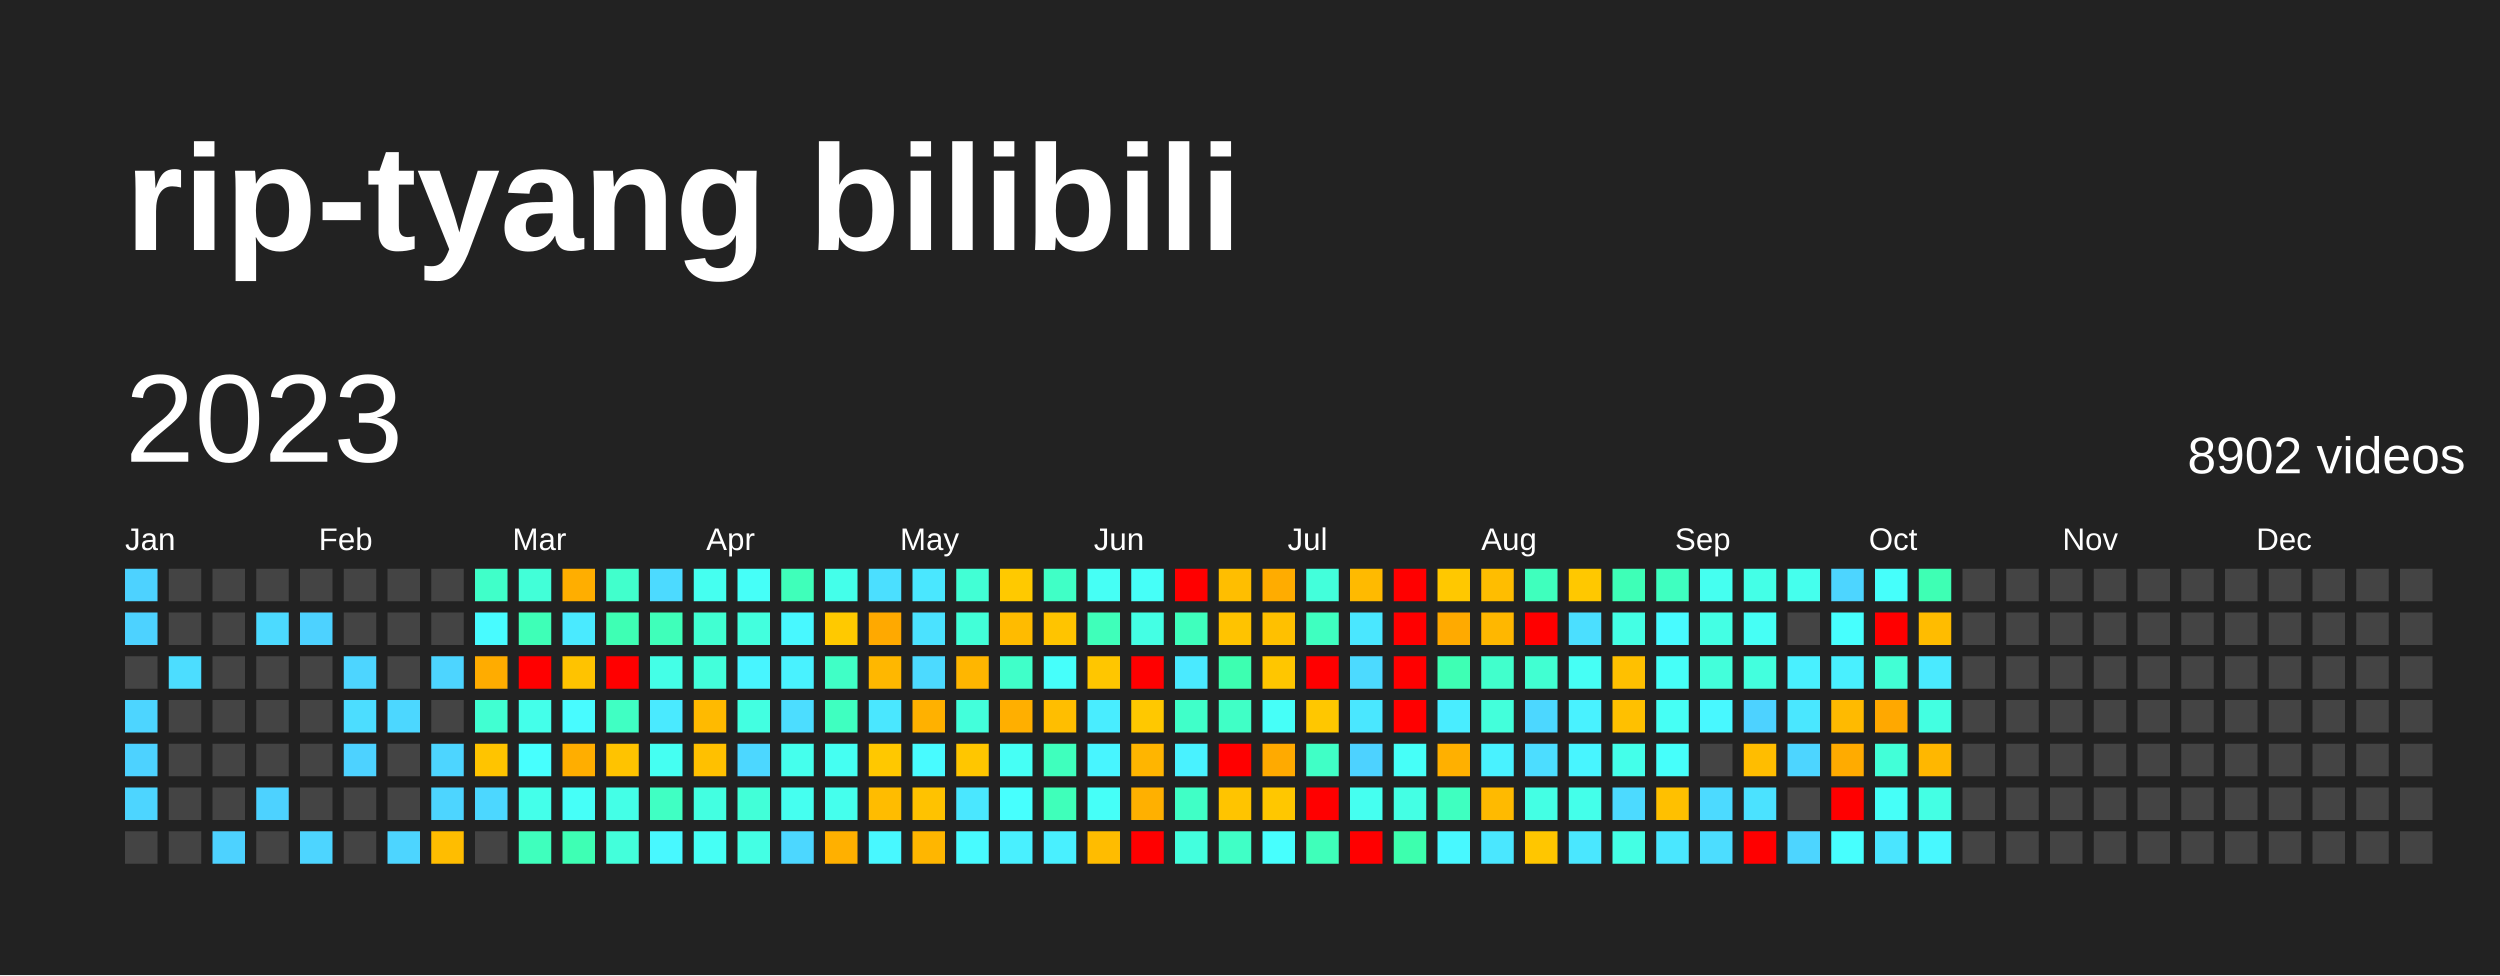
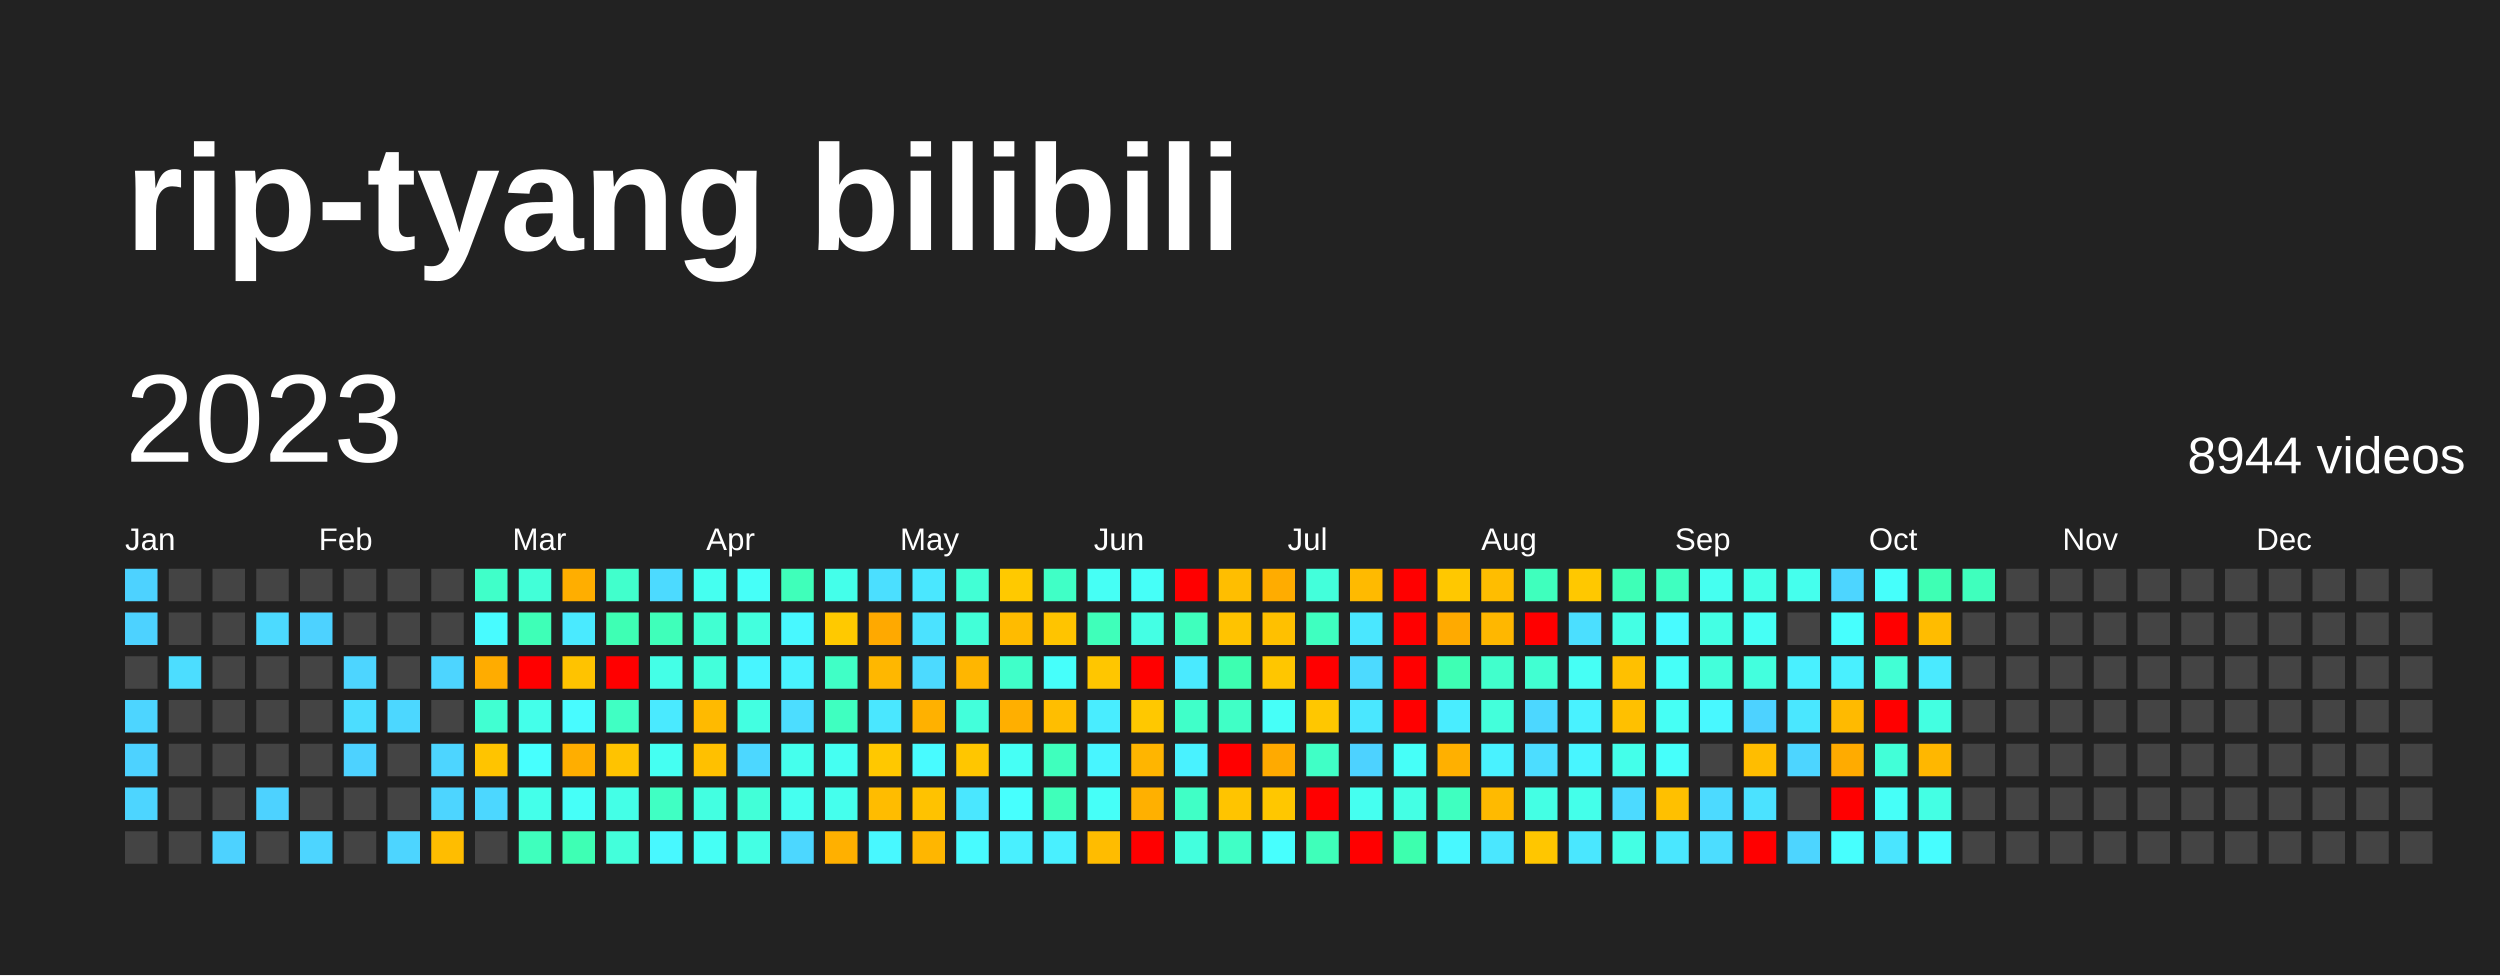
<svg xmlns="http://www.w3.org/2000/svg" baseProfile="full" height="78mm" version="1.1" viewBox="0,0,200,78" width="200mm">
  <defs />
  <rect fill="#222222" height="78" width="200" x="0" y="0" />
  <text fill="#FFFFFF" style="font-size:12px; font-family:Arial; font-weight:bold;" x="10" y="20">rip-tyang bilibili</text>
  <text dominant-baseline="hanging" fill="#FFFFFF" style="font-size:10.0px; font-family:Arial;" x="10" y="30">2023</text>
-   <text dominant-baseline="hanging" fill="#FFFFFF" style="font-size:4.125px; font-family:Arial;" x="175" y="35">8902 videos</text>
+   <text dominant-baseline="hanging" fill="#FFFFFF" style="font-size:4.125px; font-family:Arial;" x="175" y="35">8944 videos</text>
  <text fill="#FFFFFF" style="font-size:2.5px; font-family:Arial" x="10.0" y="44">Jan</text>
  <text fill="#FFFFFF" style="font-size:2.5px; font-family:Arial" x="25.5" y="44">Feb</text>
  <text fill="#FFFFFF" style="font-size:2.5px; font-family:Arial" x="41.0" y="44">Mar</text>
  <text fill="#FFFFFF" style="font-size:2.5px; font-family:Arial" x="56.5" y="44">Apr</text>
  <text fill="#FFFFFF" style="font-size:2.5px; font-family:Arial" x="72.0" y="44">May</text>
  <text fill="#FFFFFF" style="font-size:2.5px; font-family:Arial" x="87.5" y="44">Jun</text>
  <text fill="#FFFFFF" style="font-size:2.5px; font-family:Arial" x="103.0" y="44">Jul</text>
  <text fill="#FFFFFF" style="font-size:2.5px; font-family:Arial" x="118.5" y="44">Aug</text>
  <text fill="#FFFFFF" style="font-size:2.5px; font-family:Arial" x="134.0" y="44">Sep</text>
  <text fill="#FFFFFF" style="font-size:2.5px; font-family:Arial" x="149.5" y="44">Oct</text>
  <text fill="#FFFFFF" style="font-size:2.5px; font-family:Arial" x="165.0" y="44">Nov</text>
  <text fill="#FFFFFF" style="font-size:2.5px; font-family:Arial" x="180.5" y="44">Dec</text>
  <rect fill="#4dd2ff" height="2.6" width="2.6" x="10.0" y="45.5" />
  <rect fill="#4dd2ff" height="2.6" width="2.6" x="10.0" y="49.0" />
  <rect fill="#444444" height="2.6" width="2.6" x="10.0" y="52.5" />
  <rect fill="#4dd5ff" height="2.6" width="2.6" x="10.0" y="56.0" />
  <rect fill="#4dd2ff" height="2.6" width="2.6" x="10.0" y="59.5" />
  <rect fill="#4dd5ff" height="2.6" width="2.6" x="10.0" y="63.0" />
  <rect fill="#444444" height="2.6" width="2.6" x="10.0" y="66.5" />
  <rect fill="#444444" height="2.6" width="2.6" x="13.5" y="45.5" />
  <rect fill="#444444" height="2.6" width="2.6" x="13.5" y="49.0" />
  <rect fill="#4cddff" height="2.6" width="2.6" x="13.5" y="52.5" />
  <rect fill="#444444" height="2.6" width="2.6" x="13.5" y="56.0" />
  <rect fill="#444444" height="2.6" width="2.6" x="13.5" y="59.5" />
  <rect fill="#444444" height="2.6" width="2.6" x="13.5" y="63.0" />
  <rect fill="#444444" height="2.6" width="2.6" x="13.5" y="66.5" />
  <rect fill="#444444" height="2.6" width="2.6" x="17.0" y="45.5" />
  <rect fill="#444444" height="2.6" width="2.6" x="17.0" y="49.0" />
  <rect fill="#444444" height="2.6" width="2.6" x="17.0" y="52.5" />
  <rect fill="#444444" height="2.6" width="2.6" x="17.0" y="56.0" />
  <rect fill="#444444" height="2.6" width="2.6" x="17.0" y="59.5" />
  <rect fill="#444444" height="2.6" width="2.6" x="17.0" y="63.0" />
  <rect fill="#4dd2ff" height="2.6" width="2.6" x="17.0" y="66.5" />
  <rect fill="#444444" height="2.6" width="2.6" x="20.5" y="45.5" />
  <rect fill="#4cdaff" height="2.6" width="2.6" x="20.5" y="49.0" />
  <rect fill="#444444" height="2.6" width="2.6" x="20.5" y="52.5" />
  <rect fill="#444444" height="2.6" width="2.6" x="20.5" y="56.0" />
  <rect fill="#444444" height="2.6" width="2.6" x="20.5" y="59.5" />
  <rect fill="#4dd2ff" height="2.6" width="2.6" x="20.5" y="63.0" />
  <rect fill="#444444" height="2.6" width="2.6" x="20.5" y="66.5" />
  <rect fill="#444444" height="2.6" width="2.6" x="24.0" y="45.5" />
  <rect fill="#4dd2ff" height="2.6" width="2.6" x="24.0" y="49.0" />
  <rect fill="#444444" height="2.6" width="2.6" x="24.0" y="52.5" />
  <rect fill="#444444" height="2.6" width="2.6" x="24.0" y="56.0" />
  <rect fill="#444444" height="2.6" width="2.6" x="24.0" y="59.5" />
  <rect fill="#444444" height="2.6" width="2.6" x="24.0" y="63.0" />
  <rect fill="#4dd5ff" height="2.6" width="2.6" x="24.0" y="66.5" />
  <rect fill="#444444" height="2.6" width="2.6" x="27.5" y="45.5" />
  <rect fill="#444444" height="2.6" width="2.6" x="27.5" y="49.0" />
  <rect fill="#4dd5ff" height="2.6" width="2.6" x="27.5" y="52.5" />
  <rect fill="#4cddff" height="2.6" width="2.6" x="27.5" y="56.0" />
  <rect fill="#4dd2ff" height="2.6" width="2.6" x="27.5" y="59.5" />
  <rect fill="#444444" height="2.6" width="2.6" x="27.5" y="63.0" />
  <rect fill="#444444" height="2.6" width="2.6" x="27.5" y="66.5" />
  <rect fill="#444444" height="2.6" width="2.6" x="31.0" y="45.5" />
  <rect fill="#444444" height="2.6" width="2.6" x="31.0" y="49.0" />
  <rect fill="#444444" height="2.6" width="2.6" x="31.0" y="52.5" />
  <rect fill="#4cd7ff" height="2.6" width="2.6" x="31.0" y="56.0" />
  <rect fill="#444444" height="2.6" width="2.6" x="31.0" y="59.5" />
  <rect fill="#444444" height="2.6" width="2.6" x="31.0" y="63.0" />
  <rect fill="#4dd5ff" height="2.6" width="2.6" x="31.0" y="66.5" />
  <rect fill="#444444" height="2.6" width="2.6" x="34.5" y="45.5" />
  <rect fill="#444444" height="2.6" width="2.6" x="34.5" y="49.0" />
  <rect fill="#4dd5ff" height="2.6" width="2.6" x="34.5" y="52.5" />
  <rect fill="#444444" height="2.6" width="2.6" x="34.5" y="56.0" />
  <rect fill="#4dd5ff" height="2.6" width="2.6" x="34.5" y="59.5" />
  <rect fill="#4dd5ff" height="2.6" width="2.6" x="34.5" y="63.0" />
  <rect fill="#ffbd00" height="2.6" width="2.6" x="34.5" y="66.5" />
  <rect fill="#40ffc9" height="2.6" width="2.6" x="38.0" y="45.5" />
  <rect fill="#48fbff" height="2.6" width="2.6" x="38.0" y="49.0" />
  <rect fill="#ffac00" height="2.6" width="2.6" x="38.0" y="52.5" />
  <rect fill="#41ffd2" height="2.6" width="2.6" x="38.0" y="56.0" />
  <rect fill="#ffc400" height="2.6" width="2.6" x="38.0" y="59.5" />
  <rect fill="#4cd7ff" height="2.6" width="2.6" x="38.0" y="63.0" />
  <rect fill="#444444" height="2.6" width="2.6" x="38.0" y="66.5" />
  <rect fill="#42ffd8" height="2.6" width="2.6" x="41.5" y="45.5" />
  <rect fill="#3effb7" height="2.6" width="2.6" x="41.5" y="49.0" />
  <rect fill="red" height="2.6" width="2.6" x="41.5" y="52.5" />
  <rect fill="#44ffea" height="2.6" width="2.6" x="41.5" y="56.0" />
  <rect fill="#47fffe" height="2.6" width="2.6" x="41.5" y="59.5" />
  <rect fill="#44ffea" height="2.6" width="2.6" x="41.5" y="63.0" />
  <rect fill="#3fffbd" height="2.6" width="2.6" x="41.5" y="66.5" />
  <rect fill="#ffae00" height="2.6" width="2.6" x="45.0" y="45.5" />
  <rect fill="#4aeaff" height="2.6" width="2.6" x="45.0" y="49.0" />
  <rect fill="#ffc300" height="2.6" width="2.6" x="45.0" y="52.5" />
  <rect fill="#48fbff" height="2.6" width="2.6" x="45.0" y="56.0" />
  <rect fill="#ffae00" height="2.6" width="2.6" x="45.0" y="59.5" />
  <rect fill="#46fff8" height="2.6" width="2.6" x="45.0" y="63.0" />
  <rect fill="#3effb4" height="2.6" width="2.6" x="45.0" y="66.5" />
  <rect fill="#41ffcc" height="2.6" width="2.6" x="48.5" y="45.5" />
  <rect fill="#3effb4" height="2.6" width="2.6" x="48.5" y="49.0" />
  <rect fill="red" height="2.6" width="2.6" x="48.5" y="52.5" />
  <rect fill="#40ffc3" height="2.6" width="2.6" x="48.5" y="56.0" />
  <rect fill="#ffc300" height="2.6" width="2.6" x="48.5" y="59.5" />
  <rect fill="#44ffe7" height="2.6" width="2.6" x="48.5" y="63.0" />
  <rect fill="#43ffdb" height="2.6" width="2.6" x="48.5" y="66.5" />
  <rect fill="#4cdaff" height="2.6" width="2.6" x="52.0" y="45.5" />
  <rect fill="#3fffba" height="2.6" width="2.6" x="52.0" y="49.0" />
  <rect fill="#44ffe7" height="2.6" width="2.6" x="52.0" y="52.5" />
  <rect fill="#4aeaff" height="2.6" width="2.6" x="52.0" y="56.0" />
  <rect fill="#45fff2" height="2.6" width="2.6" x="52.0" y="59.5" />
  <rect fill="#40ffc3" height="2.6" width="2.6" x="52.0" y="63.0" />
  <rect fill="#48f8ff" height="2.6" width="2.6" x="52.0" y="66.5" />
  <rect fill="#45fff0" height="2.6" width="2.6" x="55.5" y="45.5" />
  <rect fill="#41ffd2" height="2.6" width="2.6" x="55.5" y="49.0" />
  <rect fill="#43ffdb" height="2.6" width="2.6" x="55.5" y="52.5" />
  <rect fill="#ffba00" height="2.6" width="2.6" x="55.5" y="56.0" />
  <rect fill="#ffc000" height="2.6" width="2.6" x="55.5" y="59.5" />
  <rect fill="#43ffe1" height="2.6" width="2.6" x="55.5" y="63.0" />
  <rect fill="#46fff5" height="2.6" width="2.6" x="55.5" y="66.5" />
  <rect fill="#46fff8" height="2.6" width="2.6" x="59.0" y="45.5" />
  <rect fill="#43ffde" height="2.6" width="2.6" x="59.0" y="49.0" />
  <rect fill="#48f5ff" height="2.6" width="2.6" x="59.0" y="52.5" />
  <rect fill="#43ffe1" height="2.6" width="2.6" x="59.0" y="56.0" />
  <rect fill="#4cd7ff" height="2.6" width="2.6" x="59.0" y="59.5" />
  <rect fill="#42ffd8" height="2.6" width="2.6" x="59.0" y="63.0" />
  <rect fill="#44ffe4" height="2.6" width="2.6" x="59.0" y="66.5" />
  <rect fill="#3fffba" height="2.6" width="2.6" x="62.5" y="45.5" />
  <rect fill="#48f8ff" height="2.6" width="2.6" x="62.5" y="49.0" />
  <rect fill="#49f2ff" height="2.6" width="2.6" x="62.5" y="52.5" />
  <rect fill="#4cddff" height="2.6" width="2.6" x="62.5" y="56.0" />
  <rect fill="#45ffed" height="2.6" width="2.6" x="62.5" y="59.5" />
  <rect fill="#45fff0" height="2.6" width="2.6" x="62.5" y="63.0" />
  <rect fill="#4cd7ff" height="2.6" width="2.6" x="62.5" y="66.5" />
  <rect fill="#44ffea" height="2.6" width="2.6" x="66.0" y="45.5" />
  <rect fill="#ffc900" height="2.6" width="2.6" x="66.0" y="49.0" />
  <rect fill="#40ffc6" height="2.6" width="2.6" x="66.0" y="52.5" />
  <rect fill="#3fffc0" height="2.6" width="2.6" x="66.0" y="56.0" />
  <rect fill="#45fff2" height="2.6" width="2.6" x="66.0" y="59.5" />
  <rect fill="#45ffed" height="2.6" width="2.6" x="66.0" y="63.0" />
  <rect fill="#ffb000" height="2.6" width="2.6" x="66.0" y="66.5" />
  <rect fill="#4bdfff" height="2.6" width="2.6" x="69.5" y="45.5" />
  <rect fill="#ffa900" height="2.6" width="2.6" x="69.5" y="49.0" />
  <rect fill="#ffb700" height="2.6" width="2.6" x="69.5" y="52.5" />
  <rect fill="#4ae7ff" height="2.6" width="2.6" x="69.5" y="56.0" />
  <rect fill="#ffc800" height="2.6" width="2.6" x="69.5" y="59.5" />
  <rect fill="#ffbc00" height="2.6" width="2.6" x="69.5" y="63.0" />
  <rect fill="#48f8ff" height="2.6" width="2.6" x="69.5" y="66.5" />
  <rect fill="#4ae7ff" height="2.6" width="2.6" x="73.0" y="45.5" />
  <rect fill="#4be2ff" height="2.6" width="2.6" x="73.0" y="49.0" />
  <rect fill="#4cdaff" height="2.6" width="2.6" x="73.0" y="52.5" />
  <rect fill="#ffb100" height="2.6" width="2.6" x="73.0" y="56.0" />
  <rect fill="#48fbff" height="2.6" width="2.6" x="73.0" y="59.5" />
  <rect fill="#ffc200" height="2.6" width="2.6" x="73.0" y="63.0" />
  <rect fill="#ffb600" height="2.6" width="2.6" x="73.0" y="66.5" />
  <rect fill="#42ffd5" height="2.6" width="2.6" x="76.5" y="45.5" />
  <rect fill="#42ffd8" height="2.6" width="2.6" x="76.5" y="49.0" />
  <rect fill="#ffb600" height="2.6" width="2.6" x="76.5" y="52.5" />
  <rect fill="#43ffdb" height="2.6" width="2.6" x="76.5" y="56.0" />
  <rect fill="#ffc600" height="2.6" width="2.6" x="76.5" y="59.5" />
  <rect fill="#4ae7ff" height="2.6" width="2.6" x="76.5" y="63.0" />
  <rect fill="#48fbff" height="2.6" width="2.6" x="76.5" y="66.5" />
  <rect fill="#ffc900" height="2.6" width="2.6" x="80.0" y="45.5" />
  <rect fill="#ffbb00" height="2.6" width="2.6" x="80.0" y="49.0" />
  <rect fill="#40ffc9" height="2.6" width="2.6" x="80.0" y="52.5" />
  <rect fill="#ffaf00" height="2.6" width="2.6" x="80.0" y="56.0" />
  <rect fill="#46fff5" height="2.6" width="2.6" x="80.0" y="59.5" />
  <rect fill="#47fffe" height="2.6" width="2.6" x="80.0" y="63.0" />
  <rect fill="#49f0ff" height="2.6" width="2.6" x="80.0" y="66.5" />
  <rect fill="#40ffc6" height="2.6" width="2.6" x="83.5" y="45.5" />
  <rect fill="#ffc400" height="2.6" width="2.6" x="83.5" y="49.0" />
  <rect fill="#46fffb" height="2.6" width="2.6" x="83.5" y="52.5" />
  <rect fill="#ffbe00" height="2.6" width="2.6" x="83.5" y="56.0" />
  <rect fill="#3fffbd" height="2.6" width="2.6" x="83.5" y="59.5" />
  <rect fill="#3fffba" height="2.6" width="2.6" x="83.5" y="63.0" />
  <rect fill="#49f0ff" height="2.6" width="2.6" x="83.5" y="66.5" />
  <rect fill="#46fff5" height="2.6" width="2.6" x="87.0" y="45.5" />
  <rect fill="#3fffba" height="2.6" width="2.6" x="87.0" y="49.0" />
  <rect fill="#ffc600" height="2.6" width="2.6" x="87.0" y="52.5" />
  <rect fill="#49edff" height="2.6" width="2.6" x="87.0" y="56.0" />
  <rect fill="#48f5ff" height="2.6" width="2.6" x="87.0" y="59.5" />
  <rect fill="#46fff8" height="2.6" width="2.6" x="87.0" y="63.0" />
  <rect fill="#ffbc00" height="2.6" width="2.6" x="87.0" y="66.5" />
  <rect fill="#46fff8" height="2.6" width="2.6" x="90.5" y="45.5" />
  <rect fill="#44ffe4" height="2.6" width="2.6" x="90.5" y="49.0" />
  <rect fill="red" height="2.6" width="2.6" x="90.5" y="52.5" />
  <rect fill="#ffc800" height="2.6" width="2.6" x="90.5" y="56.0" />
  <rect fill="#ffb500" height="2.6" width="2.6" x="90.5" y="59.5" />
  <rect fill="#ffb000" height="2.6" width="2.6" x="90.5" y="63.0" />
  <rect fill="red" height="2.6" width="2.6" x="90.5" y="66.5" />
  <rect fill="red" height="2.6" width="2.6" x="94.0" y="45.5" />
  <rect fill="#3fffbd" height="2.6" width="2.6" x="94.0" y="49.0" />
  <rect fill="#4aeaff" height="2.6" width="2.6" x="94.0" y="52.5" />
  <rect fill="#40ffc9" height="2.6" width="2.6" x="94.0" y="56.0" />
  <rect fill="#49f2ff" height="2.6" width="2.6" x="94.0" y="59.5" />
  <rect fill="#40ffc6" height="2.6" width="2.6" x="94.0" y="63.0" />
  <rect fill="#43ffde" height="2.6" width="2.6" x="94.0" y="66.5" />
  <rect fill="#ffbe00" height="2.6" width="2.6" x="97.5" y="45.5" />
  <rect fill="#ffc300" height="2.6" width="2.6" x="97.5" y="49.0" />
  <rect fill="#3dffb1" height="2.6" width="2.6" x="97.5" y="52.5" />
  <rect fill="#40ffc6" height="2.6" width="2.6" x="97.5" y="56.0" />
  <rect fill="red" height="2.6" width="2.6" x="97.5" y="59.5" />
  <rect fill="#ffc400" height="2.6" width="2.6" x="97.5" y="63.0" />
  <rect fill="#40ffc6" height="2.6" width="2.6" x="97.5" y="66.5" />
  <rect fill="#ffac00" height="2.6" width="2.6" x="101.0" y="45.5" />
  <rect fill="#ffc000" height="2.6" width="2.6" x="101.0" y="49.0" />
  <rect fill="#ffc600" height="2.6" width="2.6" x="101.0" y="52.5" />
  <rect fill="#46fff8" height="2.6" width="2.6" x="101.0" y="56.0" />
  <rect fill="#ffaa00" height="2.6" width="2.6" x="101.0" y="59.5" />
  <rect fill="#ffc700" height="2.6" width="2.6" x="101.0" y="63.0" />
  <rect fill="#47fffe" height="2.6" width="2.6" x="101.0" y="66.5" />
  <rect fill="#43ffdb" height="2.6" width="2.6" x="104.5" y="45.5" />
  <rect fill="#3fffc0" height="2.6" width="2.6" x="104.5" y="49.0" />
  <rect fill="red" height="2.6" width="2.6" x="104.5" y="52.5" />
  <rect fill="#ffc700" height="2.6" width="2.6" x="104.5" y="56.0" />
  <rect fill="#40ffc6" height="2.6" width="2.6" x="104.5" y="59.5" />
  <rect fill="red" height="2.6" width="2.6" x="104.5" y="63.0" />
  <rect fill="#3fffba" height="2.6" width="2.6" x="104.5" y="66.5" />
  <rect fill="#ffba00" height="2.6" width="2.6" x="108.0" y="45.5" />
  <rect fill="#4ae7ff" height="2.6" width="2.6" x="108.0" y="49.0" />
  <rect fill="#4cdaff" height="2.6" width="2.6" x="108.0" y="52.5" />
  <rect fill="#4ae7ff" height="2.6" width="2.6" x="108.0" y="56.0" />
  <rect fill="#4dd2ff" height="2.6" width="2.6" x="108.0" y="59.5" />
  <rect fill="#45fff0" height="2.6" width="2.6" x="108.0" y="63.0" />
  <rect fill="red" height="2.6" width="2.6" x="108.0" y="66.5" />
  <rect fill="red" height="2.6" width="2.6" x="111.5" y="45.5" />
  <rect fill="red" height="2.6" width="2.6" x="111.5" y="49.0" />
  <rect fill="red" height="2.6" width="2.6" x="111.5" y="52.5" />
  <rect fill="red" height="2.6" width="2.6" x="111.5" y="56.0" />
  <rect fill="#46fff8" height="2.6" width="2.6" x="111.5" y="59.5" />
  <rect fill="#44ffe4" height="2.6" width="2.6" x="111.5" y="63.0" />
  <rect fill="#3dffae" height="2.6" width="2.6" x="111.5" y="66.5" />
  <rect fill="#ffc800" height="2.6" width="2.6" x="115.0" y="45.5" />
  <rect fill="#ffaa00" height="2.6" width="2.6" x="115.0" y="49.0" />
  <rect fill="#3effb4" height="2.6" width="2.6" x="115.0" y="52.5" />
  <rect fill="#49edff" height="2.6" width="2.6" x="115.0" y="56.0" />
  <rect fill="#ffb000" height="2.6" width="2.6" x="115.0" y="59.5" />
  <rect fill="#3fffc0" height="2.6" width="2.6" x="115.0" y="63.0" />
  <rect fill="#48f8ff" height="2.6" width="2.6" x="115.0" y="66.5" />
  <rect fill="#ffbd00" height="2.6" width="2.6" x="118.5" y="45.5" />
  <rect fill="#ffb700" height="2.6" width="2.6" x="118.5" y="49.0" />
  <rect fill="#41ffcc" height="2.6" width="2.6" x="118.5" y="52.5" />
  <rect fill="#43ffdb" height="2.6" width="2.6" x="118.5" y="56.0" />
  <rect fill="#49f2ff" height="2.6" width="2.6" x="118.5" y="59.5" />
  <rect fill="#ffba00" height="2.6" width="2.6" x="118.5" y="63.0" />
  <rect fill="#4ae7ff" height="2.6" width="2.6" x="118.5" y="66.5" />
  <rect fill="#3fffbd" height="2.6" width="2.6" x="122.0" y="45.5" />
  <rect fill="red" height="2.6" width="2.6" x="122.0" y="49.0" />
  <rect fill="#41ffd2" height="2.6" width="2.6" x="122.0" y="52.5" />
  <rect fill="#4cd7ff" height="2.6" width="2.6" x="122.0" y="56.0" />
  <rect fill="#4cddff" height="2.6" width="2.6" x="122.0" y="59.5" />
  <rect fill="#44ffe4" height="2.6" width="2.6" x="122.0" y="63.0" />
  <rect fill="#ffc600" height="2.6" width="2.6" x="122.0" y="66.5" />
  <rect fill="#ffc800" height="2.6" width="2.6" x="125.5" y="45.5" />
  <rect fill="#4bdfff" height="2.6" width="2.6" x="125.5" y="49.0" />
  <rect fill="#46fff5" height="2.6" width="2.6" x="125.5" y="52.5" />
  <rect fill="#49f2ff" height="2.6" width="2.6" x="125.5" y="56.0" />
  <rect fill="#48f5ff" height="2.6" width="2.6" x="125.5" y="59.5" />
  <rect fill="#44ffea" height="2.6" width="2.6" x="125.5" y="63.0" />
  <rect fill="#4ae7ff" height="2.6" width="2.6" x="125.5" y="66.5" />
  <rect fill="#3effb7" height="2.6" width="2.6" x="129.0" y="45.5" />
  <rect fill="#44ffe4" height="2.6" width="2.6" x="129.0" y="49.0" />
  <rect fill="#ffc000" height="2.6" width="2.6" x="129.0" y="52.5" />
  <rect fill="#ffc000" height="2.6" width="2.6" x="129.0" y="56.0" />
  <rect fill="#44ffea" height="2.6" width="2.6" x="129.0" y="59.5" />
  <rect fill="#4cdaff" height="2.6" width="2.6" x="129.0" y="63.0" />
  <rect fill="#44ffe4" height="2.6" width="2.6" x="129.0" y="66.5" />
  <rect fill="#3fffc0" height="2.6" width="2.6" x="132.5" y="45.5" />
  <rect fill="#48fbff" height="2.6" width="2.6" x="132.5" y="49.0" />
  <rect fill="#46fff8" height="2.6" width="2.6" x="132.5" y="52.5" />
  <rect fill="#46fff5" height="2.6" width="2.6" x="132.5" y="56.0" />
  <rect fill="#46fffb" height="2.6" width="2.6" x="132.5" y="59.5" />
  <rect fill="#ffc000" height="2.6" width="2.6" x="132.5" y="63.0" />
  <rect fill="#4ae7ff" height="2.6" width="2.6" x="132.5" y="66.5" />
  <rect fill="#45fff0" height="2.6" width="2.6" x="136.0" y="45.5" />
  <rect fill="#44ffe4" height="2.6" width="2.6" x="136.0" y="49.0" />
  <rect fill="#43ffdb" height="2.6" width="2.6" x="136.0" y="52.5" />
  <rect fill="#48f8ff" height="2.6" width="2.6" x="136.0" y="56.0" />
  <rect fill="#444444" height="2.6" width="2.6" x="136.0" y="59.5" />
  <rect fill="#4cdaff" height="2.6" width="2.6" x="136.0" y="63.0" />
  <rect fill="#4cddff" height="2.6" width="2.6" x="136.0" y="66.5" />
  <rect fill="#44ffe7" height="2.6" width="2.6" x="139.5" y="45.5" />
  <rect fill="#46fff5" height="2.6" width="2.6" x="139.5" y="49.0" />
  <rect fill="#43ffde" height="2.6" width="2.6" x="139.5" y="52.5" />
  <rect fill="#4dd2ff" height="2.6" width="2.6" x="139.5" y="56.0" />
  <rect fill="#ffbd00" height="2.6" width="2.6" x="139.5" y="59.5" />
  <rect fill="#4be2ff" height="2.6" width="2.6" x="139.5" y="63.0" />
  <rect fill="red" height="2.6" width="2.6" x="139.5" y="66.5" />
  <rect fill="#45ffed" height="2.6" width="2.6" x="143.0" y="45.5" />
  <rect fill="#444444" height="2.6" width="2.6" x="143.0" y="49.0" />
  <rect fill="#49f0ff" height="2.6" width="2.6" x="143.0" y="52.5" />
  <rect fill="#4ae7ff" height="2.6" width="2.6" x="143.0" y="56.0" />
  <rect fill="#4dd5ff" height="2.6" width="2.6" x="143.0" y="59.5" />
  <rect fill="#444444" height="2.6" width="2.6" x="143.0" y="63.0" />
  <rect fill="#4dd5ff" height="2.6" width="2.6" x="143.0" y="66.5" />
  <rect fill="#4dd5ff" height="2.6" width="2.6" x="146.5" y="45.5" />
  <rect fill="#47fffe" height="2.6" width="2.6" x="146.5" y="49.0" />
  <rect fill="#49f0ff" height="2.6" width="2.6" x="146.5" y="52.5" />
  <rect fill="#ffba00" height="2.6" width="2.6" x="146.5" y="56.0" />
  <rect fill="#ffab00" height="2.6" width="2.6" x="146.5" y="59.5" />
  <rect fill="red" height="2.6" width="2.6" x="146.5" y="63.0" />
  <rect fill="#47fffe" height="2.6" width="2.6" x="146.5" y="66.5" />
  <rect fill="#46fffb" height="2.6" width="2.6" x="150.0" y="45.5" />
  <rect fill="red" height="2.6" width="2.6" x="150.0" y="49.0" />
  <rect fill="#42ffd5" height="2.6" width="2.6" x="150.0" y="52.5" />
-   <rect fill="#ffa800" height="2.6" width="2.6" x="150.0" y="56.0" />
+   <rect fill="red" height="2.6" width="2.6" x="150.0" y="56.0" />
  <rect fill="#42ffd8" height="2.6" width="2.6" x="150.0" y="59.5" />
  <rect fill="#46fff8" height="2.6" width="2.6" x="150.0" y="63.0" />
  <rect fill="#4ae5ff" height="2.6" width="2.6" x="150.0" y="66.5" />
  <rect fill="#3effb4" height="2.6" width="2.6" x="153.5" y="45.5" />
  <rect fill="#ffbc00" height="2.6" width="2.6" x="153.5" y="49.0" />
  <rect fill="#4aeaff" height="2.6" width="2.6" x="153.5" y="52.5" />
  <rect fill="#43ffe1" height="2.6" width="2.6" x="153.5" y="56.0" />
  <rect fill="#ffb700" height="2.6" width="2.6" x="153.5" y="59.5" />
  <rect fill="#44ffe4" height="2.6" width="2.6" x="153.5" y="63.0" />
-   <rect fill="#48f8ff" height="2.6" width="2.6" x="153.5" y="66.5" />
-   <rect fill="#444444" height="2.6" width="2.6" x="157.0" y="45.5" />
+   <rect fill="#47fdff" height="2.6" width="2.6" x="153.5" y="66.5" />
+   <rect fill="#3fffbd" height="2.6" width="2.6" x="157.0" y="45.5" />
  <rect fill="#444444" height="2.6" width="2.6" x="157.0" y="49.0" />
  <rect fill="#444444" height="2.6" width="2.6" x="157.0" y="52.5" />
  <rect fill="#444444" height="2.6" width="2.6" x="157.0" y="56.0" />
  <rect fill="#444444" height="2.6" width="2.6" x="157.0" y="59.5" />
  <rect fill="#444444" height="2.6" width="2.6" x="157.0" y="63.0" />
  <rect fill="#444444" height="2.6" width="2.6" x="157.0" y="66.5" />
  <rect fill="#444444" height="2.6" width="2.6" x="160.5" y="45.5" />
  <rect fill="#444444" height="2.6" width="2.6" x="160.5" y="49.0" />
  <rect fill="#444444" height="2.6" width="2.6" x="160.5" y="52.5" />
  <rect fill="#444444" height="2.6" width="2.6" x="160.5" y="56.0" />
  <rect fill="#444444" height="2.6" width="2.6" x="160.5" y="59.5" />
  <rect fill="#444444" height="2.6" width="2.6" x="160.5" y="63.0" />
  <rect fill="#444444" height="2.6" width="2.6" x="160.5" y="66.5" />
  <rect fill="#444444" height="2.6" width="2.6" x="164.0" y="45.5" />
  <rect fill="#444444" height="2.6" width="2.6" x="164.0" y="49.0" />
  <rect fill="#444444" height="2.6" width="2.6" x="164.0" y="52.5" />
  <rect fill="#444444" height="2.6" width="2.6" x="164.0" y="56.0" />
  <rect fill="#444444" height="2.6" width="2.6" x="164.0" y="59.5" />
  <rect fill="#444444" height="2.6" width="2.6" x="164.0" y="63.0" />
  <rect fill="#444444" height="2.6" width="2.6" x="164.0" y="66.5" />
  <rect fill="#444444" height="2.6" width="2.6" x="167.5" y="45.5" />
  <rect fill="#444444" height="2.6" width="2.6" x="167.5" y="49.0" />
  <rect fill="#444444" height="2.6" width="2.6" x="167.5" y="52.5" />
  <rect fill="#444444" height="2.6" width="2.6" x="167.5" y="56.0" />
  <rect fill="#444444" height="2.6" width="2.6" x="167.5" y="59.5" />
  <rect fill="#444444" height="2.6" width="2.6" x="167.5" y="63.0" />
  <rect fill="#444444" height="2.6" width="2.6" x="167.5" y="66.5" />
  <rect fill="#444444" height="2.6" width="2.6" x="171.0" y="45.5" />
  <rect fill="#444444" height="2.6" width="2.6" x="171.0" y="49.0" />
  <rect fill="#444444" height="2.6" width="2.6" x="171.0" y="52.5" />
  <rect fill="#444444" height="2.6" width="2.6" x="171.0" y="56.0" />
  <rect fill="#444444" height="2.6" width="2.6" x="171.0" y="59.5" />
  <rect fill="#444444" height="2.6" width="2.6" x="171.0" y="63.0" />
  <rect fill="#444444" height="2.6" width="2.6" x="171.0" y="66.5" />
  <rect fill="#444444" height="2.6" width="2.6" x="174.5" y="45.5" />
  <rect fill="#444444" height="2.6" width="2.6" x="174.5" y="49.0" />
  <rect fill="#444444" height="2.6" width="2.6" x="174.5" y="52.5" />
  <rect fill="#444444" height="2.6" width="2.6" x="174.5" y="56.0" />
  <rect fill="#444444" height="2.6" width="2.6" x="174.5" y="59.5" />
  <rect fill="#444444" height="2.6" width="2.6" x="174.5" y="63.0" />
  <rect fill="#444444" height="2.6" width="2.6" x="174.5" y="66.5" />
  <rect fill="#444444" height="2.6" width="2.6" x="178.0" y="45.5" />
  <rect fill="#444444" height="2.6" width="2.6" x="178.0" y="49.0" />
  <rect fill="#444444" height="2.6" width="2.6" x="178.0" y="52.5" />
  <rect fill="#444444" height="2.6" width="2.6" x="178.0" y="56.0" />
  <rect fill="#444444" height="2.6" width="2.6" x="178.0" y="59.5" />
  <rect fill="#444444" height="2.6" width="2.6" x="178.0" y="63.0" />
  <rect fill="#444444" height="2.6" width="2.6" x="178.0" y="66.5" />
  <rect fill="#444444" height="2.6" width="2.6" x="181.5" y="45.5" />
  <rect fill="#444444" height="2.6" width="2.6" x="181.5" y="49.0" />
  <rect fill="#444444" height="2.6" width="2.6" x="181.5" y="52.5" />
  <rect fill="#444444" height="2.6" width="2.6" x="181.5" y="56.0" />
  <rect fill="#444444" height="2.6" width="2.6" x="181.5" y="59.5" />
  <rect fill="#444444" height="2.6" width="2.6" x="181.5" y="63.0" />
  <rect fill="#444444" height="2.6" width="2.6" x="181.5" y="66.5" />
  <rect fill="#444444" height="2.6" width="2.6" x="185.0" y="45.5" />
  <rect fill="#444444" height="2.6" width="2.6" x="185.0" y="49.0" />
  <rect fill="#444444" height="2.6" width="2.6" x="185.0" y="52.5" />
  <rect fill="#444444" height="2.6" width="2.6" x="185.0" y="56.0" />
  <rect fill="#444444" height="2.6" width="2.6" x="185.0" y="59.5" />
  <rect fill="#444444" height="2.6" width="2.6" x="185.0" y="63.0" />
  <rect fill="#444444" height="2.6" width="2.6" x="185.0" y="66.5" />
  <rect fill="#444444" height="2.6" width="2.6" x="188.5" y="45.5" />
  <rect fill="#444444" height="2.6" width="2.6" x="188.5" y="49.0" />
  <rect fill="#444444" height="2.6" width="2.6" x="188.5" y="52.5" />
  <rect fill="#444444" height="2.6" width="2.6" x="188.5" y="56.0" />
  <rect fill="#444444" height="2.6" width="2.6" x="188.5" y="59.5" />
  <rect fill="#444444" height="2.6" width="2.6" x="188.5" y="63.0" />
  <rect fill="#444444" height="2.6" width="2.6" x="188.5" y="66.5" />
  <rect fill="#444444" height="2.6" width="2.6" x="192.0" y="45.5" />
  <rect fill="#444444" height="2.6" width="2.6" x="192.0" y="49.0" />
  <rect fill="#444444" height="2.6" width="2.6" x="192.0" y="52.5" />
  <rect fill="#444444" height="2.6" width="2.6" x="192.0" y="56.0" />
  <rect fill="#444444" height="2.6" width="2.6" x="192.0" y="59.5" />
  <rect fill="#444444" height="2.6" width="2.6" x="192.0" y="63.0" />
  <rect fill="#444444" height="2.6" width="2.6" x="192.0" y="66.5" />
</svg>
